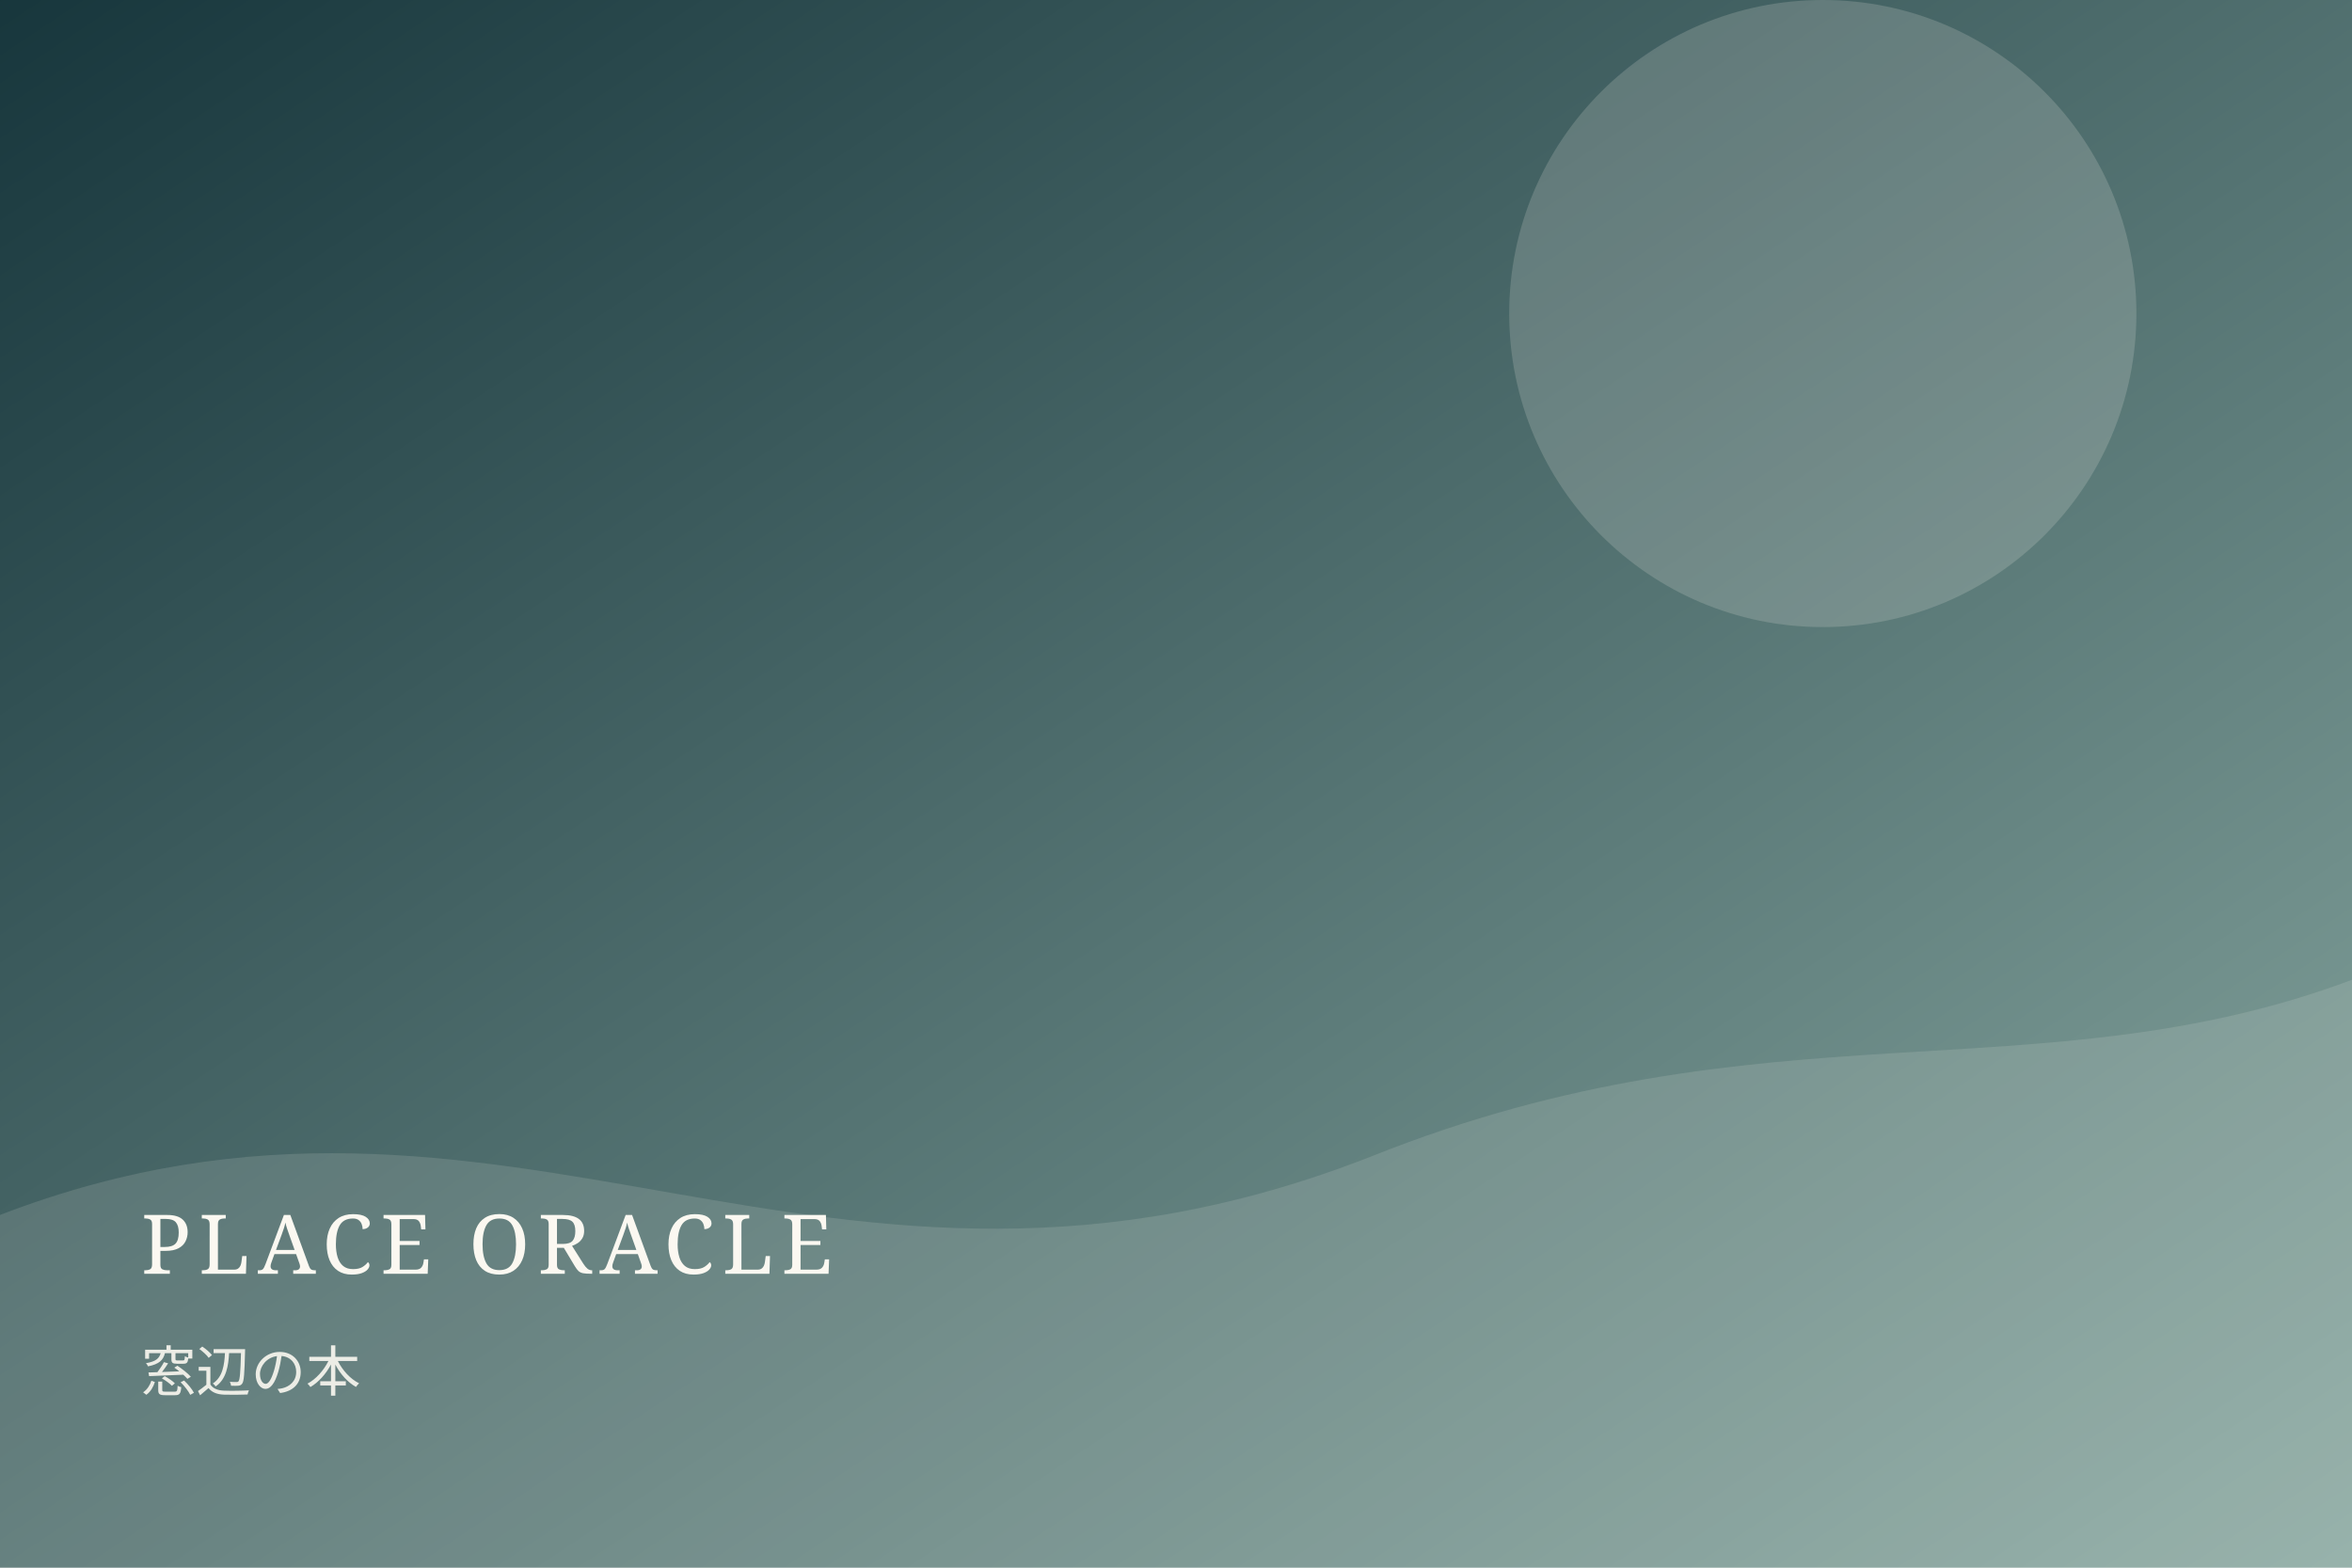
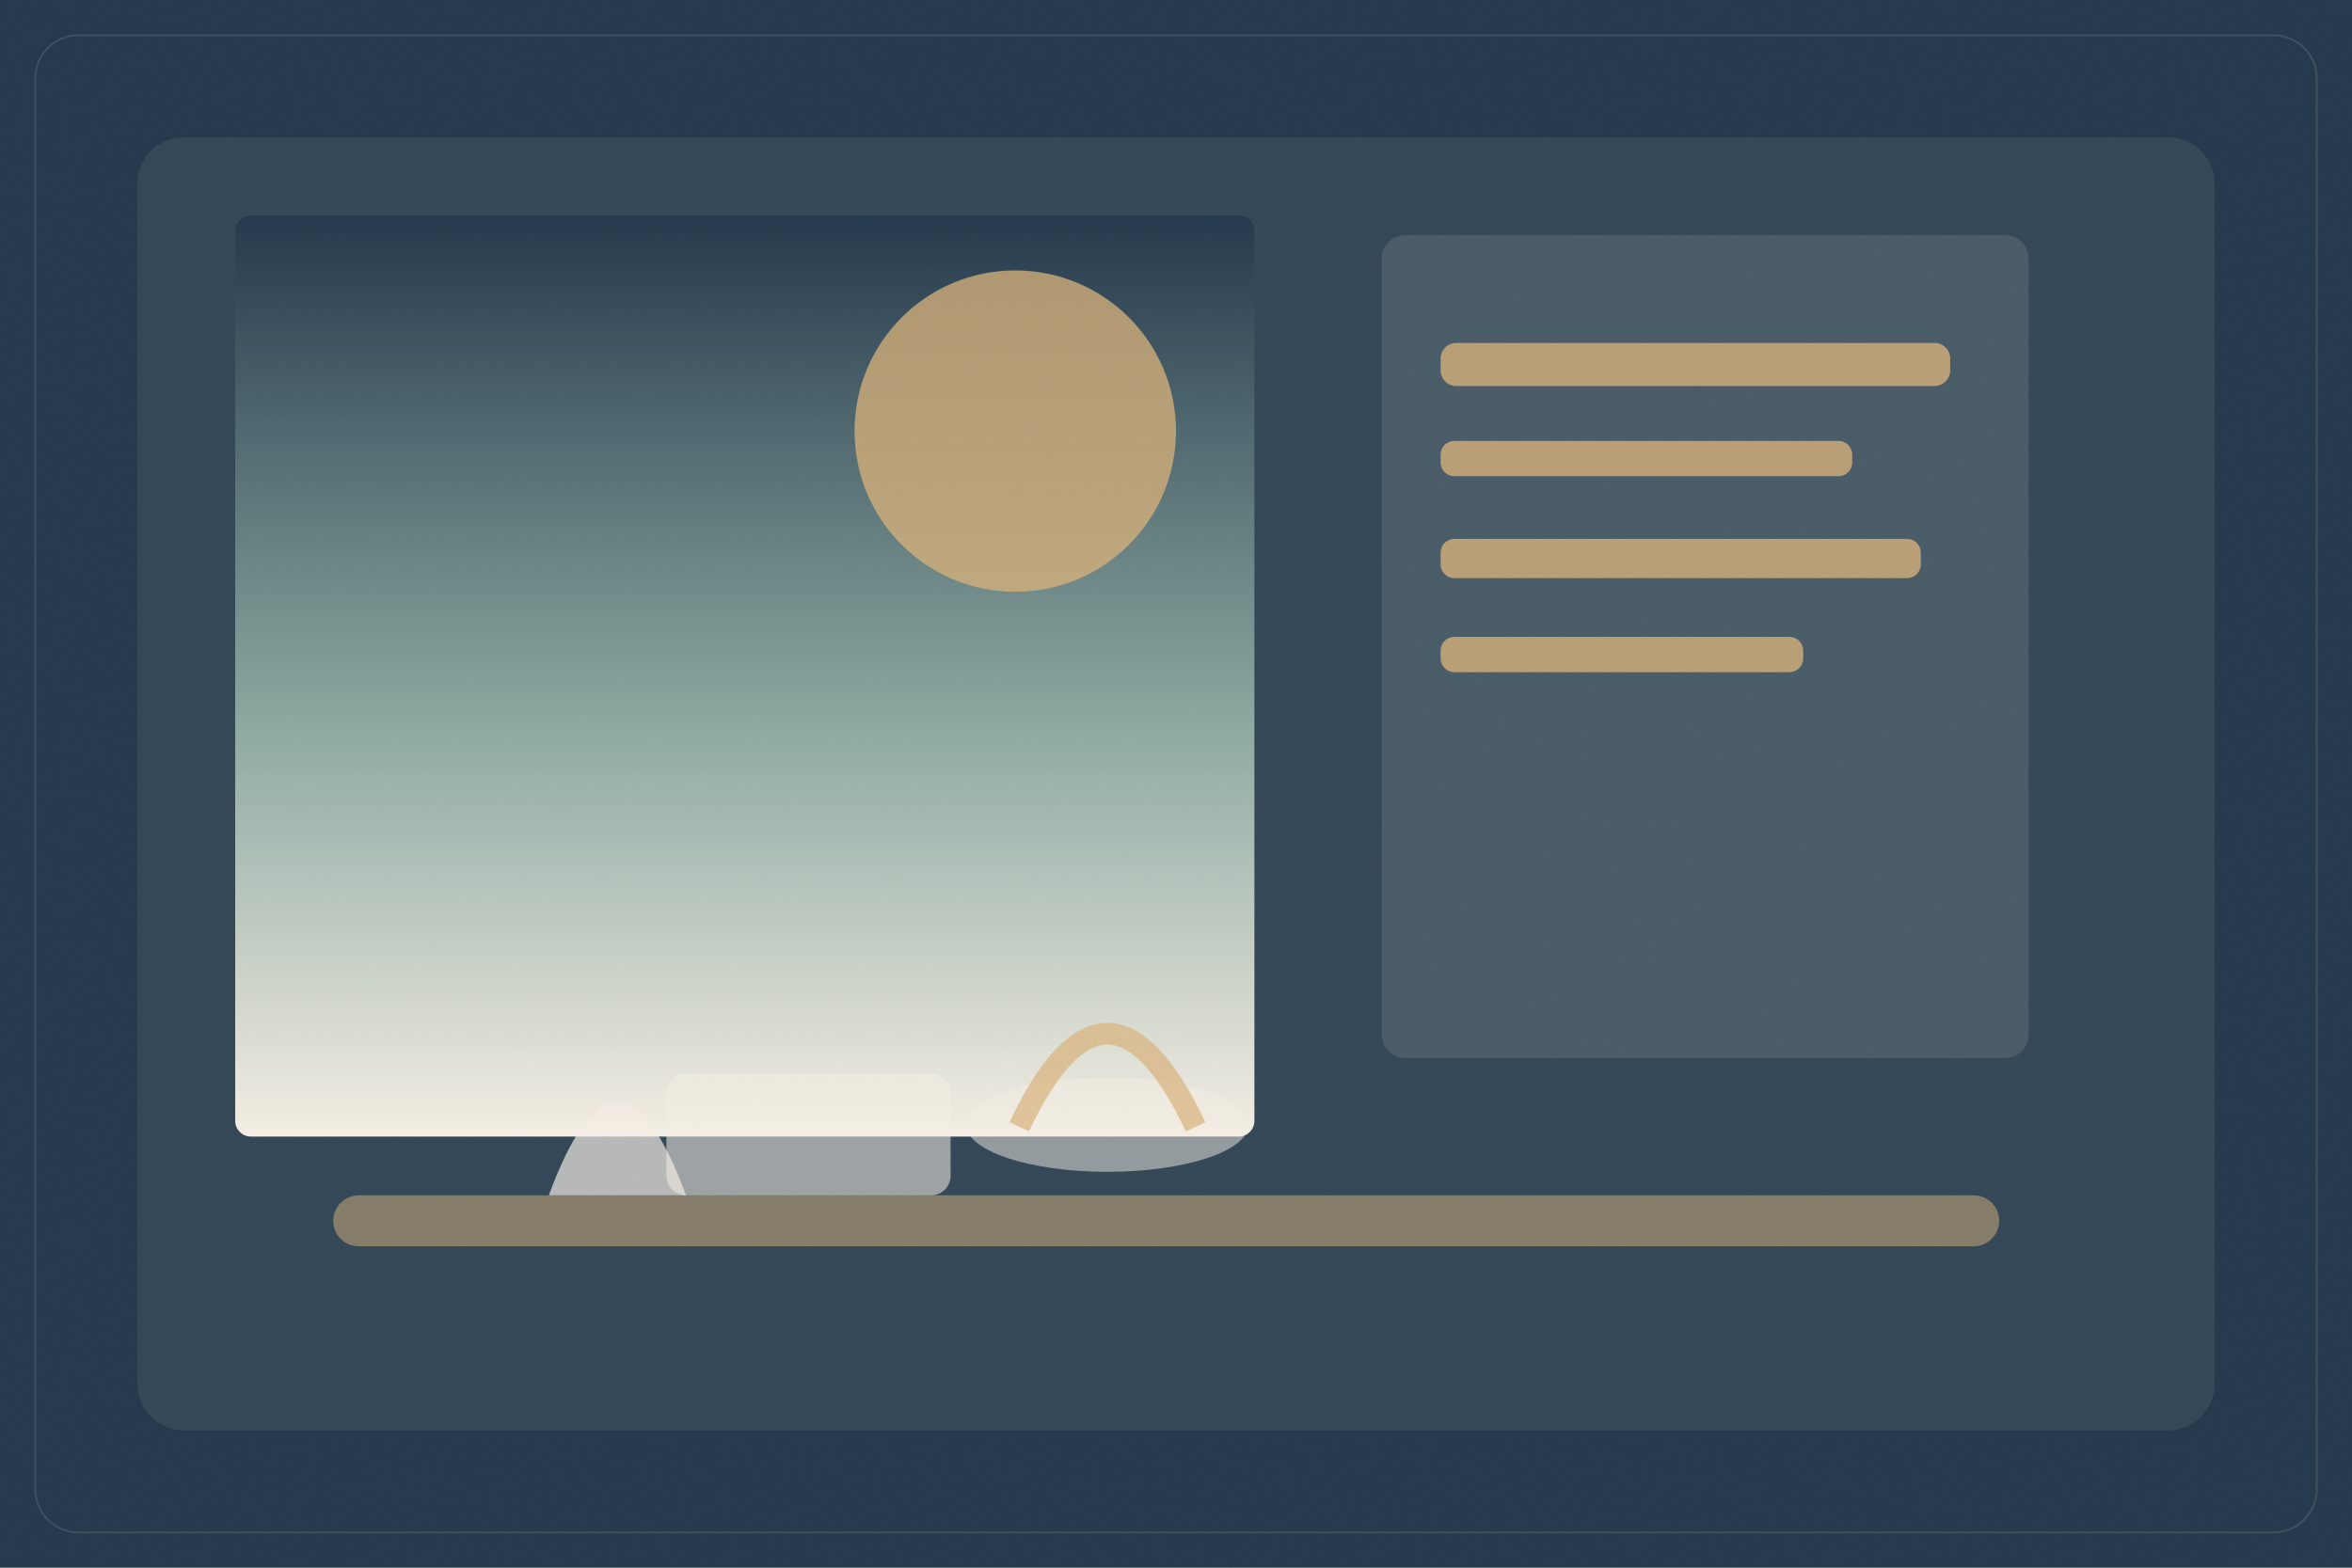
- <svg xmlns="http://www.w3.org/2000/svg" viewBox="0 0 1200 800" role="img" aria-label="窓辺の本">
+ <svg xmlns="http://www.w3.org/2000/svg" viewBox="0 0 1200 800" role="img" aria-label="窓辺の本とコーヒー">
  <defs>
-     <linearGradient id="g" x1="0" y1="0" x2="1" y2="1">
-       <stop offset="0" stop-color="#17363c" />
-       <stop offset="1" stop-color="#8aa9a2" />
+     <linearGradient id="sky6" x1="0" y1="0" x2="0" y2="1">
+       <stop stop-color="#24394c" />
+       <stop offset=".56" stop-color="#8eaaa1" />
+       <stop offset="1" stop-color="#f4eee4" />
    </linearGradient>
+     <linearGradient id="glow6" x1="0" y1="0" x2="1" y2="1">
+       <stop stop-color="#d8b27a" stop-opacity=".95" />
+       <stop offset="1" stop-color="#f4eee4" stop-opacity=".08" />
+     </linearGradient>
+     <linearGradient id="water6" x1="0" y1="0" x2="0" y2="1">
+       <stop stop-color="#8eaaa1" />
+       <stop offset="1" stop-color="#24394c" />
+     </linearGradient>
+     <filter id="soft6">
+       <feGaussianBlur stdDeviation="12" />
+     </filter>
+     <filter id="grain6" x="-10%" y="-10%" width="120%" height="120%">
+       <feTurbulence type="fractalNoise" baseFrequency=".8" numOctaves="2" seed="6" />
+       <feColorMatrix type="saturate" values="0" />
+       <feComponentTransfer>
+         <feFuncA type="table" tableValues="0 .035" />
+       </feComponentTransfer>
+     </filter>
  </defs>
-   <rect width="1200" height="800" fill="url(#g)" />
-   <circle cx="930" cy="160" r="160" fill="#f4f0e7" opacity=".18" />
-   <path d="M0 620 C260 520 420 700 700 590 C900 510 1040 560 1200 500 L1200 800 L0 800 Z" fill="#f4f0e7" opacity=".14" />
-   <text x="72" y="650" fill="#fbf8f1" font-family="serif" font-size="42" letter-spacing="4">PLACE ORACLE</text>
-   <text x="72" y="710" fill="#fbf8f1" font-family="sans-serif" font-size="28" opacity=".9">窓辺の本</text>
+   <rect width="1200" height="800" fill="#24394c" />
+   <rect x="70" y="70" width="1060" height="660" rx="24" fill="#f4eee4" opacity=".08" />
+   <rect x="120" y="110" width="520" height="470" rx="8" fill="url(#sky6)" />
+   <circle cx="518" cy="220" r="82" fill="#d8b27a" opacity=".76" />
+   <rect x="705" y="120" width="330" height="420" rx="12" fill="#f4eee4" opacity=".12" />
+   <g fill="#d8b27a" opacity=".78">
+     <rect x="735" y="175" width="260" height="22" rx="8" />
+     <rect x="735" y="225" width="210" height="18" rx="7" />
+     <rect x="735" y="275" width="245" height="20" rx="7" />
+     <rect x="735" y="325" width="185" height="18" rx="7" />
+   </g>
+   <rect x="170" y="610" width="850" height="26" rx="13" fill="#d8b27a" opacity=".5" />
+   <path d="M280 610 q35-95 70 0z" fill="#f4eee4" opacity=".68" />
+   <rect x="340" y="548" width="145" height="62" rx="10" fill="#f4eee4" opacity=".55" />
+   <ellipse cx="565" cy="574" rx="72" ry="24" fill="#f4eee4" opacity=".5" />
+   <path d="M520 575 q45-95 90 0" fill="none" stroke="#d8b27a" stroke-width="11" opacity=".7" />
+   <rect width="1200" height="800" filter="url(#grain6)" opacity=".45" />
+   <rect x="18" y="18" width="1164" height="764" rx="22" fill="none" stroke="#f4eee4" stroke-opacity=".12" />
</svg>
